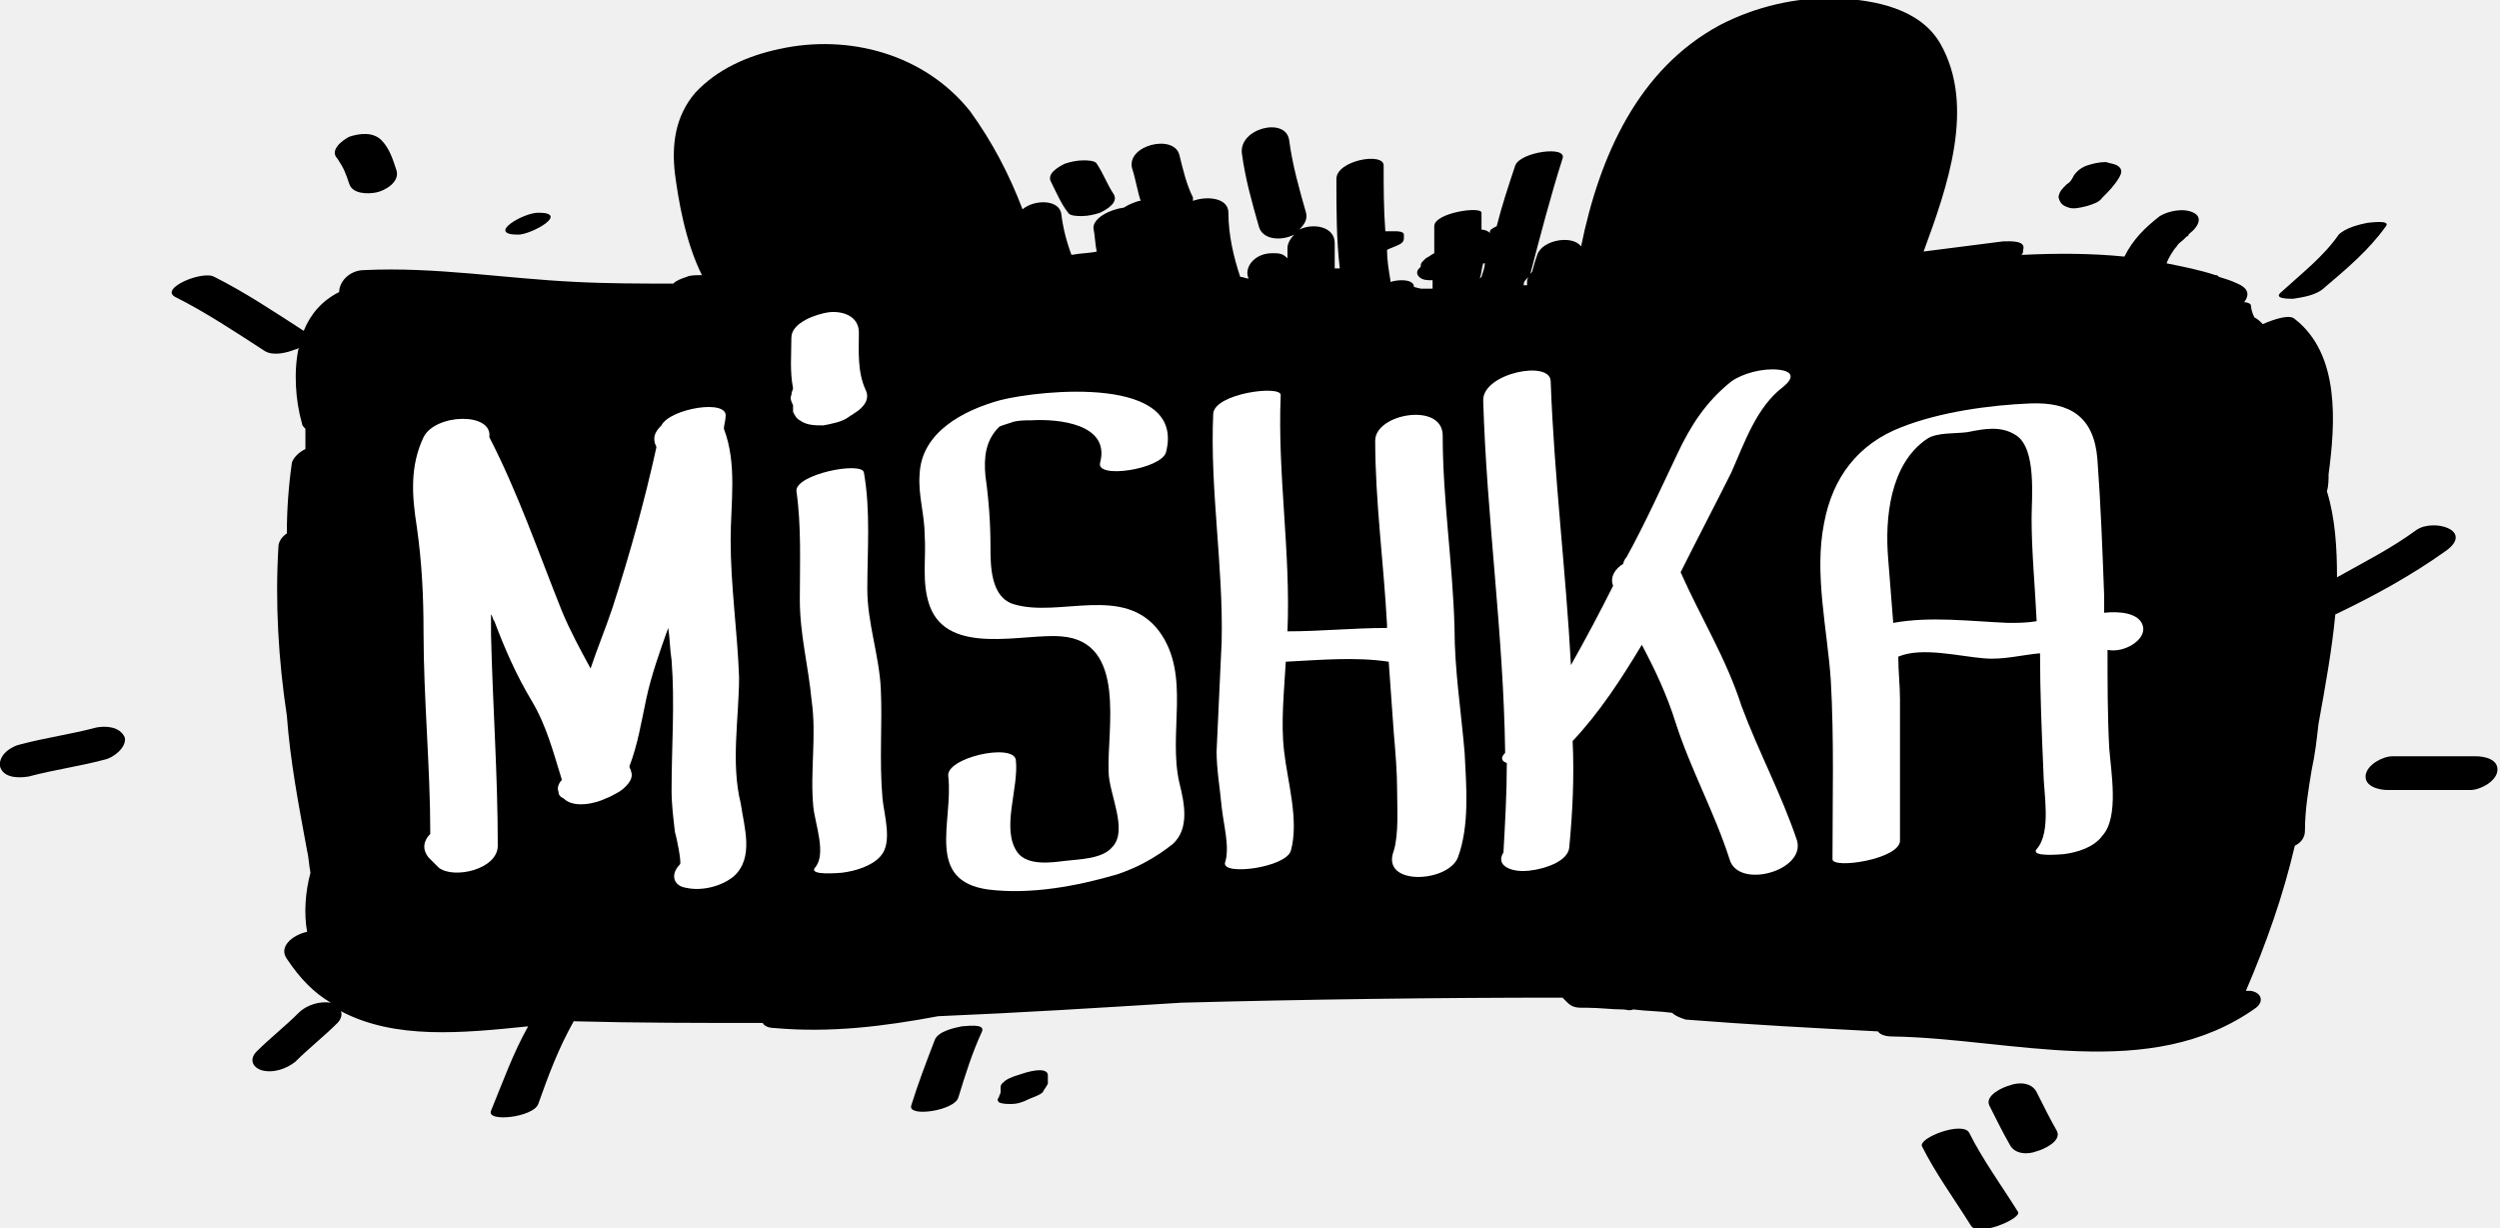
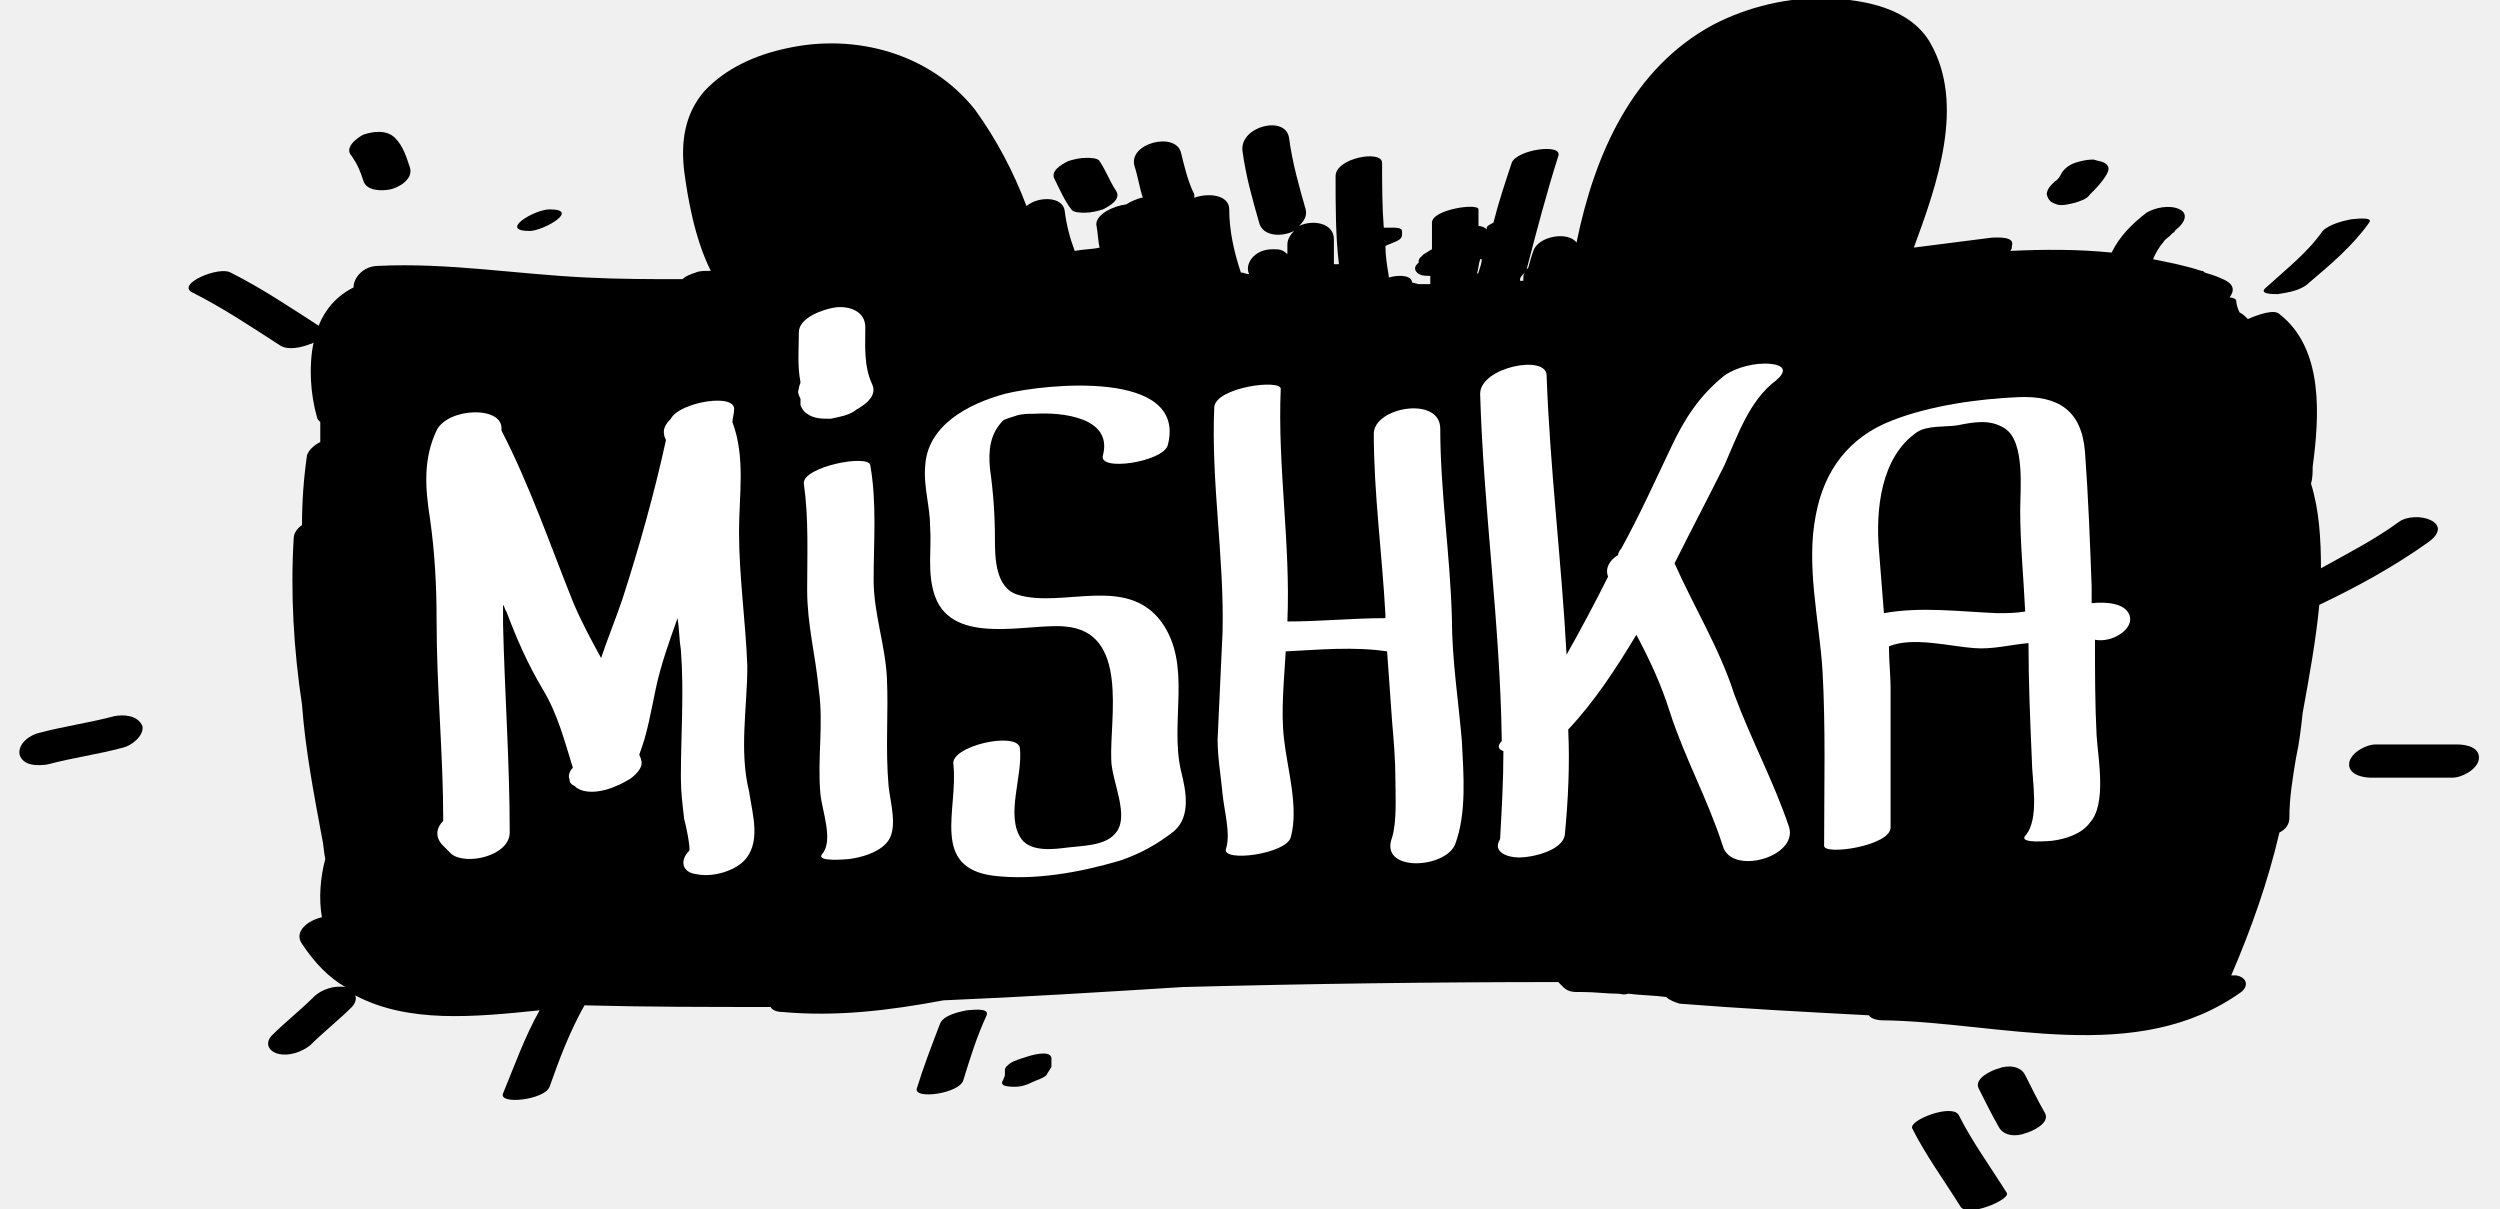
- <svg xmlns="http://www.w3.org/2000/svg" version="1.1" id="Layer_1" x="0px" y="0px" viewBox="0 0 148.1 72.7" enable-background="new 0 0 148.1 72.7" xml:space="preserve">
+ <svg xmlns="http://www.w3.org/2000/svg" width="149px" height="72" version="1.1" id="Layer_1" x="0px" y="0px" viewBox="0 0 148.1 72.7" enable-background="new 0 0 148.1 72.7" xml:space="preserve">
  <g id="Layer_2">
    <g>
      <path d="M143.2,31.4c-1.5,1.1-3.1,1.9-4.7,2.8c0-1.7-0.1-3.5-0.6-5.1c0.1-0.3,0.1-0.7,0.1-1c0.4-3,0.7-7.1-2-9.2    c-0.3-0.3-1.2,0-1.9,0.3c-0.2-0.2-0.3-0.3-0.5-0.4c-0.1-0.2-0.2-0.5-0.2-0.7c0-0.1-0.2-0.2-0.4-0.2c0.3-0.4,0.3-0.8-0.4-1.1    c-0.4-0.2-0.8-0.3-1.1-0.4c-0.1-0.1-0.1-0.1-0.2-0.1c0,0,0,0,0,0c-0.9-0.3-1.9-0.5-2.9-0.7c0.1-0.3,0.4-0.8,0.6-1    c0.1-0.2,0.3-0.3,0.4-0.4c0.1-0.1,0.1-0.1,0.2-0.2c0,0,0.1,0,0.1-0.1c0,0,0,0,0.1-0.1c0.4-0.3,0.8-0.9,0.2-1.2    c-0.6-0.3-1.5-0.1-2,0.2c-0.9,0.7-1.6,1.4-2.1,2.4c-2-0.2-4-0.2-6.1-0.1c0.1-0.1,0.1-0.2,0.1-0.3c0.2-0.6-0.9-0.5-1.2-0.5    c-1.6,0.2-3.1,0.4-4.7,0.6c1.4-3.8,3.1-8.6,1-12.3c-1.2-2.1-3.9-2.6-6.1-2.7c-2.4-0.1-4.9,0.5-7,1.6c-4.8,2.6-7.1,7.7-8.2,13.1    c-0.5-0.7-2.3-0.4-2.6,0.5c-0.1,0.3-0.2,0.6-0.3,1c-0.2,0.2-0.3,0.4-0.3,0.6c0,0.1,0,0.1,0,0.2c-0.1,0-0.1,0-0.2,0    c0-0.1,0-0.2,0.1-0.3c0.1-0.1,0.2-0.2,0.3-0.4c0.6-2.3,1.2-4.6,1.9-6.8c0.3-0.8-2.5-0.4-2.8,0.4c-0.4,1.2-0.8,2.4-1.1,3.6    c-0.2,0.1-0.4,0.2-0.4,0.3c0,0,0,0.1,0,0.1c-0.1-0.1-0.3-0.2-0.5-0.2c0-0.3,0-0.6,0-1c0-0.4-2.8,0-2.8,0.8c0,0.5,0,1,0,1.6    c-0.2,0.1-0.3,0.2-0.5,0.3c-0.1,0.1-0.1,0.1-0.2,0.2c-0.1,0.1-0.1,0.2-0.1,0.2c0,0,0,0.1,0,0.1c0,0,0,0-0.1,0.1    c-0.1,0.1-0.2,0.3,0,0.5c0.2,0.2,0.5,0.2,0.7,0.2c0,0,0.1,0,0.1,0c0,0.2,0,0.3,0,0.5c-0.2,0-0.5,0-0.7,0l-0.4-0.1    c0-0.4-0.7-0.5-1.4-0.3c0,0,0-0.1,0-0.1c-0.1-0.6-0.2-1.2-0.2-1.8c0.2-0.1,0.5-0.2,0.7-0.3c0.2-0.1,0.3-0.2,0.3-0.4    c0-0.1,0-0.1,0-0.2c0-0.2-0.4-0.2-0.5-0.2c-0.2,0-0.4,0-0.6,0C82,12.4,82,11.1,82,9.8c0-0.8-2.8-0.3-2.8,0.8c0,1.8,0,3.6,0.2,5.3    c-0.1,0-0.2,0-0.3,0c0-0.5,0-1,0-1.5c0-1-1.3-1.2-2.1-0.8c0.3-0.3,0.5-0.6,0.4-1c-0.4-1.4-0.8-2.8-1-4.3c-0.2-1.4-3-0.7-2.8,0.8    c0.2,1.5,0.6,2.9,1,4.3c0.2,0.8,1.3,0.9,2.1,0.5c-0.2,0.2-0.4,0.5-0.4,0.8c0,0.2,0,0.4,0,0.6C76,15,75.8,15,75.4,15    c-1.1,0-1.7,0.9-1.4,1.5c-0.2,0-0.3-0.1-0.5-0.1c-0.4-1.2-0.7-2.5-0.7-3.8c0-0.9-1.3-1-2.1-0.7c0-0.1,0-0.1,0-0.2    c-0.4-0.8-0.6-1.7-0.8-2.5c-0.3-1.3-3.2-0.6-2.8,0.8c0.2,0.6,0.3,1.3,0.5,1.9c0,0,0,0-0.1,0c-0.3,0.1-0.6,0.2-0.9,0.4    c-0.8,0.1-1.8,0.6-1.8,1.2c0.1,0.5,0.1,1,0.2,1.4C64.6,15,64,15,63.5,15.1c-0.3-0.8-0.5-1.6-0.6-2.4c-0.1-0.9-1.6-0.9-2.3-0.3    c-0.8-2.1-1.8-4-3.1-5.8C54.8,3.2,50.3,2,46.2,2.9c-1.9,0.4-3.7,1.2-5,2.6c-1.2,1.4-1.4,3.1-1.2,4.8c0.2,1.5,0.6,4,1.6,6    c-0.4,0-0.7,0-0.9,0.1c-0.3,0.1-0.6,0.2-0.8,0.4c-1.9,0-3.9,0-5.8-0.1c-4.2-0.2-8.3-0.9-12.5-0.7c-0.9,0-1.5,0.7-1.5,1.3    c-1,0.5-1.7,1.3-2.1,2.3c-1.7-1.1-3.5-2.3-5.3-3.2c-0.7-0.4-3.3,0.7-2.3,1.2c1.8,0.9,3.6,2.1,5.3,3.2c0.5,0.3,1.3,0.1,1.8-0.1    c0,0,0.1,0,0.2-0.1c-0.3,1.4-0.2,3.1,0.2,4.5c0,0.1,0.1,0.2,0.2,0.3c0,0.3,0,0.7,0,1c0,0.1,0,0.1,0,0.2c-0.4,0.2-0.7,0.5-0.8,0.8    c-0.2,1.4-0.3,2.8-0.3,4.2c-0.3,0.2-0.5,0.5-0.5,0.8c-0.2,3.3,0,6.7,0.5,10c0.2,2.7,0.7,5.3,1.2,8c0.1,0.4,0.1,0.8,0.2,1.3    c-0.3,1.1-0.4,2.4-0.2,3.5c-0.9,0.2-1.7,0.9-1.2,1.6c0.8,1.2,1.6,2,2.6,2.6c-0.6-0.1-1.4,0.1-1.9,0.6c-0.8,0.8-1.7,1.5-2.5,2.3    c-0.4,0.4-0.3,0.9,0.3,1.1c0.7,0.2,1.5-0.1,2-0.5c0.8-0.8,1.7-1.5,2.5-2.3c0.2-0.2,0.3-0.5,0.2-0.7c3.2,1.7,7.2,1.3,11.1,0.9    c-0.9,1.6-1.5,3.3-2.2,5c-0.3,0.7,2.5,0.4,2.8-0.4c0.6-1.7,1.2-3.3,2.1-4.9c3.7,0.1,7.5,0.1,11.2,0.1c0.1,0.2,0.4,0.3,0.7,0.3    c3.3,0.3,6.5-0.1,9.7-0.7c4.8-0.2,9.6-0.5,14.4-0.8c7.5-0.2,15.1-0.3,22.6-0.3c0.1,0.1,0.2,0.2,0.3,0.3c0.3,0.3,0.6,0.3,1,0.3    c0.1,0,0.1,0,0.2,0c0.7,0,1.4,0.1,2.1,0.1c0.2,0,0.3,0.1,0.6,0c0,0,0,0,0,0c0.8,0.1,1.6,0.1,2.3,0.2c0.2,0.2,0.5,0.3,0.8,0.4    c3.8,0.3,7.6,0.5,11.4,0.7c0.1,0.2,0.5,0.3,0.8,0.3c7.1,0.1,15.3,2.8,21.6-1.7c0.5-0.4,0.3-0.9-0.3-1c-0.1,0-0.2,0-0.3,0    c0,0,0,0,0,0c1.2-2.8,2.2-5.6,2.9-8.6c0.4-0.2,0.6-0.5,0.6-0.9c0-1.2,0.2-2.4,0.4-3.6c0.2-0.9,0.3-1.8,0.4-2.7    c0.4-2.2,0.8-4.4,1-6.5c2.3-1.1,4.5-2.3,6.6-3.8C146.6,31.4,144.2,30.7,143.2,31.4z M87.8,16.4c0,0-0.1,0.1-0.1,0.1    c0.1-0.3,0.1-0.6,0.2-0.9c0,0,0.1,0,0.1,0C88,15.8,87.9,16.1,87.8,16.4z" />
      <path d="M63.3,12.6c0.1,0.2,0.6,0.2,0.8,0.2c0.4,0,0.8-0.1,1.1-0.2c0.4-0.2,1.1-0.6,0.8-1.1c-0.4-0.6-0.6-1.2-1-1.8    c-0.1-0.2-0.6-0.2-0.8-0.2c-0.4,0-0.8,0.1-1.1,0.2c-0.4,0.2-1.1,0.6-0.8,1.1C62.6,11.4,62.9,12.1,63.3,12.6z" />
      <path d="M20.7,10.9c0.2,0.6,1.1,0.6,1.6,0.5c0.5-0.1,1.4-0.6,1.2-1.3c-0.2-0.6-0.4-1.3-0.9-1.8c-0.5-0.5-1.3-0.4-1.9-0.2    c-0.4,0.2-1.2,0.8-0.7,1.3C20.4,10,20.5,10.3,20.7,10.9z" />
      <path d="M30.7,13.9c0.8,0,3.1-1.3,1.2-1.3C31,12.6,28.8,13.9,30.7,13.9z" />
      <path d="M122.6,12.3c0.3,0.1,0.7,0,1.1-0.1c0.3-0.1,0.7-0.2,0.9-0.5c0.4-0.4,0.7-0.7,1-1.2c0.1-0.2,0.2-0.4,0-0.6    c-0.2-0.2-0.5-0.2-0.8-0.3c-0.4,0-0.8,0.1-1.1,0.2c-0.3,0.1-0.6,0.3-0.8,0.6c-0.1,0.2-0.2,0.4-0.4,0.5c0,0,0,0,0,0c0,0,0,0,0,0    c-0.1,0.1-0.1,0.1-0.2,0.2c-0.2,0.2-0.3,0.4-0.3,0.6C122.1,12.1,122.3,12.2,122.6,12.3z" />
      <path d="M135.9,17.7c0.6-0.1,1.4-0.2,1.9-0.7c1.3-1.1,2.6-2.2,3.6-3.6c0.3-0.4-1-0.2-1.1-0.2c-0.5,0.1-1.3,0.3-1.7,0.7    c-0.9,1.3-2.2,2.3-3.4,3.4C134.7,17.7,135.6,17.7,135.9,17.7z" />
      <path d="M146.7,44.8c-1.6,0-3.2,0-4.9,0c-0.6,0-1.5,0.5-1.6,1.1c-0.1,0.7,0.8,0.9,1.3,0.9c1.6,0,3.2,0,4.9,0    c0.6,0,1.5-0.5,1.6-1.1C148.1,45,147.3,44.8,146.7,44.8z" />
      <path d="M57,60.8c-0.5,0.1-1.4,0.3-1.6,0.8c-0.5,1.3-1,2.6-1.4,3.9c-0.2,0.7,2.6,0.3,2.8-0.5c0.4-1.3,0.8-2.6,1.4-3.9    C58.4,60.6,57.2,60.8,57,60.8z" />
      <path d="M61.6,63.4c-0.3,0-0.7,0.1-1,0.2c-0.3,0.1-0.7,0.2-1,0.4c-0.1,0.1-0.3,0.2-0.3,0.4c0,0.1,0,0.2,0,0.3    c0,0.1-0.1,0.2-0.1,0.3c0,0,0,0,0,0c-0.1,0.1-0.1,0.2,0,0.3c0.2,0.1,0.5,0.1,0.7,0.1c0.4,0,0.7-0.1,1.1-0.3    c0.2-0.1,0.6-0.2,0.8-0.4c0.1-0.2,0.2-0.3,0.3-0.5c0-0.2,0-0.3,0-0.5C62.1,63.4,61.7,63.4,61.6,63.4z" />
      <path d="M116.7,67.1c-0.4-0.7-3,0.3-2.8,0.8c0.8,1.6,1.9,3.1,2.9,4.7c0.4,0.7,3-0.4,2.8-0.8C118.6,70.2,117.5,68.7,116.7,67.1z" />
      <path d="M120.7,64.7c-0.3-0.6-1.1-0.6-1.6-0.4c-0.4,0.1-1.5,0.6-1.2,1.2c0.4,0.8,0.8,1.6,1.2,2.3c0.3,0.6,1.1,0.6,1.6,0.4    c0.4-0.1,1.5-0.6,1.2-1.2C121.5,66.3,121.1,65.5,120.7,64.7z" />
      <path d="M5.7,43.1c-1.5,0.4-3,0.6-4.5,1c-0.5,0.1-1.3,0.6-1.2,1.3c0.2,0.7,1.1,0.7,1.7,0.6c1.5-0.4,3-0.6,4.5-1    c0.5-0.1,1.3-0.7,1.2-1.3C7.1,43,6.2,43,5.7,43.1z" />
    </g>
  </g>
  <g id="Layer_1_1_">
    <g>
      <path fill="#FFFFFF" d="M43.8,40.1c-0.1-2.7-0.5-5.4-0.5-8.1c0-2.2,0.4-4.5-0.4-6.6c0-0.2,0.1-0.5,0.1-0.7    c0.2-1.1-3.3-0.5-3.8,0.5c-0.3,0.3-0.5,0.6-0.4,1c0,0.1,0.1,0.2,0.1,0.3c-0.7,3.2-1.6,6.4-2.6,9.5c-0.4,1.2-0.9,2.4-1.3,3.6    c-0.6-1.1-1.2-2.2-1.7-3.4c-1.4-3.5-2.6-7-4.3-10.3c0.2-1.5-3.2-1.4-3.9,0c-0.8,1.7-0.7,3.4-0.4,5.3c0.3,2.1,0.4,4.1,0.4,6.2    c0,4,0.4,8,0.4,12c-0.4,0.4-0.5,0.9-0.1,1.4c0.2,0.2,0.4,0.4,0.6,0.6c0.9,0.7,3.5,0.1,3.5-1.3c0-4.2-0.3-8.3-0.4-12.5    c0-0.4,0-0.8,0-1.2c0.1,0.1,0.1,0.3,0.2,0.4c0.6,1.6,1.3,3.2,2.2,4.7c0.9,1.5,1.3,3.1,1.8,4.7c-0.2,0.2-0.3,0.5-0.2,0.7    c0,0.2,0.1,0.3,0.3,0.4c0.6,0.6,1.9,0.3,2.5,0c0.3-0.1,0.6-0.3,0.8-0.4c0.3-0.2,0.9-0.7,0.7-1.2c0-0.1-0.1-0.2-0.1-0.3    c0.5-1.3,0.7-2.6,1-4c0.3-1.4,0.8-2.8,1.3-4.2c0.1,0.6,0.1,1.3,0.2,1.9c0.2,2.6,0,5.1,0,7.7c0,0.9,0.1,1.6,0.2,2.5    c0.1,0.3,0.4,1.8,0.3,1.9c-0.6,0.6-0.4,1.3,0.4,1.4c0.9,0.2,2.1-0.1,2.8-0.7c1.2-1.1,0.6-2.9,0.4-4.3    C43.3,45.2,43.8,42.5,43.8,40.1z" />
      <path fill="#FFFFFF" d="M52.2,40.8c-0.1-2-0.8-3.9-0.8-5.9c0-2.3,0.2-4.6-0.2-6.9c-0.1-0.7-4.1,0.1-4,1.1c0.3,2.1,0.2,4.3,0.2,6.4    c0,2.1,0.5,3.9,0.7,6c0.3,2.1-0.1,4.2,0.1,6.3c0.1,1,0.8,2.8,0.1,3.6c-0.4,0.5,1.5,0.3,1.6,0.3c0.8-0.1,1.8-0.4,2.3-1    c0.7-0.8,0.2-2.4,0.1-3.4C52.1,45,52.3,42.9,52.2,40.8z" />
      <path fill="#FFFFFF" d="M68.7,37.4c-2.1-2.8-5.9-0.8-8.6-1.6c-1.4-0.4-1.4-2.3-1.4-3.4c0-1.4-0.1-2.8-0.3-4.2    c-0.1-1.1,0-2.1,0.8-2.9c0.1-0.1,0.9-0.3,0.8-0.3c0.4-0.1,0.7-0.1,1.1-0.1c1.6-0.1,4.7,0.2,4.1,2.5c-0.3,1,3.6,0.4,3.9-0.6    c1.2-4.6-7.4-3.7-9.8-3.1c-2.2,0.6-4.7,1.9-4.8,4.4c-0.1,1.2,0.3,2.4,0.3,3.6c0.1,1.4-0.2,2.8,0.3,4.2c1.1,3,5.6,1.6,7.8,1.8    c3.9,0.3,2.7,5.5,2.8,8c0,1.3,1.2,3.5,0.2,4.5c-0.6,0.7-2,0.7-2.8,0.8c-0.8,0.1-2.2,0.3-2.8-0.5c-1-1.4,0.1-3.8-0.1-5.5    C60,44,56,44.9,56.2,46c0.3,2.7-1.4,6.2,2.4,6.7c2.5,0.3,5.2-0.2,7.6-0.9c1.2-0.4,2.3-1,3.3-1.8c1-0.9,0.7-2.4,0.4-3.6    C69.2,43.4,70.6,40,68.7,37.4z" />
      <path fill="#FFFFFF" d="M86.2,37.2c-0.1-3.8-0.7-7.6-0.7-11.4c0-2-4-1.3-4,0.3c0,3.6,0.5,7.2,0.7,10.9c0,0.1,0,0.1,0,0.2    c-2,0-3.9,0.2-5.9,0.2c0.2-4.7-0.6-9.3-0.4-14c0-0.6-3.9-0.1-4,1.1c-0.2,4.5,0.6,9,0.5,13.5c-0.1,2.2-0.2,4.3-0.3,6.5    c0,1.1,0.2,2.2,0.3,3.3c0.1,1,0.5,2.4,0.2,3.3c-0.2,0.8,3.6,0.3,3.9-0.7c0.5-1.8-0.2-4.1-0.4-5.9c-0.2-1.7,0-3.5,0.1-5.3    c2-0.1,4.1-0.3,6.1,0c0.1,1.4,0.2,2.8,0.3,4.2c0.1,1.2,0.2,2.3,0.2,3.5c0,1,0.1,2.5-0.2,3.5c-0.8,2.1,3.2,1.9,3.8,0.4    c0.7-1.9,0.5-4.2,0.4-6.2C86.6,42.2,86.2,39.7,86.2,37.2z" />
      <path fill="#FFFFFF" d="M103.2,41.8c-0.9-2.8-2.4-5.2-3.6-7.9c1-2,2-3.9,3-5.9c0.8-1.8,1.5-3.9,3.1-5.1c0.6-0.5,0.6-0.9-0.3-1    c-0.9-0.1-2.1,0.2-2.8,0.7c-1.5,1.2-2.4,2.6-3.2,4.3C98.4,29,97.5,31,96.4,33c-0.1,0.1-0.2,0.3-0.2,0.4c-0.5,0.3-0.8,0.8-0.6,1.3    c-0.8,1.6-1.6,3.1-2.5,4.7c-0.3-5.6-1-11.2-1.2-16.8c0-1.3-4-0.5-4,1.1c0.2,6.9,1.2,13.8,1.3,20.8c0,0,0,0,0,0.1    c-0.3,0.3-0.2,0.5,0.1,0.6c0,1.8-0.1,3.5-0.2,5.3c-0.5,0.8,0.5,1.1,1.1,1.1c0,0,0.1,0,0.1,0c0.7,0,2.6-0.4,2.7-1.4    c0.2-2.1,0.3-4.2,0.2-6.3c1.6-1.7,2.9-3.7,4.1-5.7c0.8,1.5,1.5,3,2,4.6c0.9,2.8,2.3,5.3,3.2,8.1c0.5,1.8,4.5,0.7,4-1.1    C105.6,47.1,104.2,44.5,103.2,41.8z" />
      <path fill="#FFFFFF" d="M127,37.1c-0.2-0.8-1.4-0.9-2.3-0.8c0-0.3,0-0.7,0-1c-0.1-2.7-0.2-5.4-0.4-8.1c-0.2-2.5-1.6-3.4-4-3.3    c-2.4,0.1-5.3,0.5-7.6,1.4c-2.6,1-4.1,3-4.6,5.7c-0.6,3,0.2,6.3,0.4,9.3c0.2,3.5,0.1,7.1,0.1,10.6c0,0.6,4,0,4-1.1    c0-2.8,0-5.6,0-8.4c0-0.8-0.1-1.6-0.1-2.5c1.4-0.6,3.7,0,5.1,0.1c1.1,0.1,2.2-0.2,3.3-0.3c0,2.3,0.1,4.7,0.2,7    c0,1.2,0.5,3.6-0.4,4.6c-0.4,0.5,1.5,0.3,1.6,0.3c0.8-0.1,1.8-0.4,2.3-1.1c1-1.1,0.5-3.8,0.4-5.2c-0.1-1.9-0.1-3.9-0.1-5.8    C125.9,38.7,127.2,37.9,127,37.1z M112.2,36.9c-0.1-1.3-0.2-2.5-0.3-3.8c-0.2-2.4,0.1-5.6,2.3-7.1c0.6-0.4,1.7-0.3,2.4-0.4    c1-0.2,2-0.4,2.9,0.2c1.2,0.8,0.9,3.7,0.9,4.9c0,2,0.2,4,0.3,6.1c-0.6,0.1-1.1,0.1-1.7,0.1C116.7,36.8,114.4,36.5,112.2,36.9z" />
      <path fill="#FFFFFF" d="M48.8,25.2c0.5-0.1,1.1-0.2,1.5-0.5c0.1-0.1,0.2-0.1,0.3-0.2c0.5-0.3,1-0.8,0.7-1.4    c-0.5-1.1-0.4-2.3-0.4-3.4c0-1-1-1.3-1.8-1.2c-0.7,0.1-2.2,0.6-2.2,1.5c0,1-0.1,2,0.1,3c0,0.1-0.1,0.2-0.1,0.4    c-0.1,0.2,0,0.4,0.1,0.6c0,0,0,0.1,0,0.1c0,0.1,0,0.2,0,0.3c0.1,0.2,0.2,0.4,0.4,0.5C47.8,25.2,48.3,25.2,48.8,25.2z" />
    </g>
  </g>
</svg>
